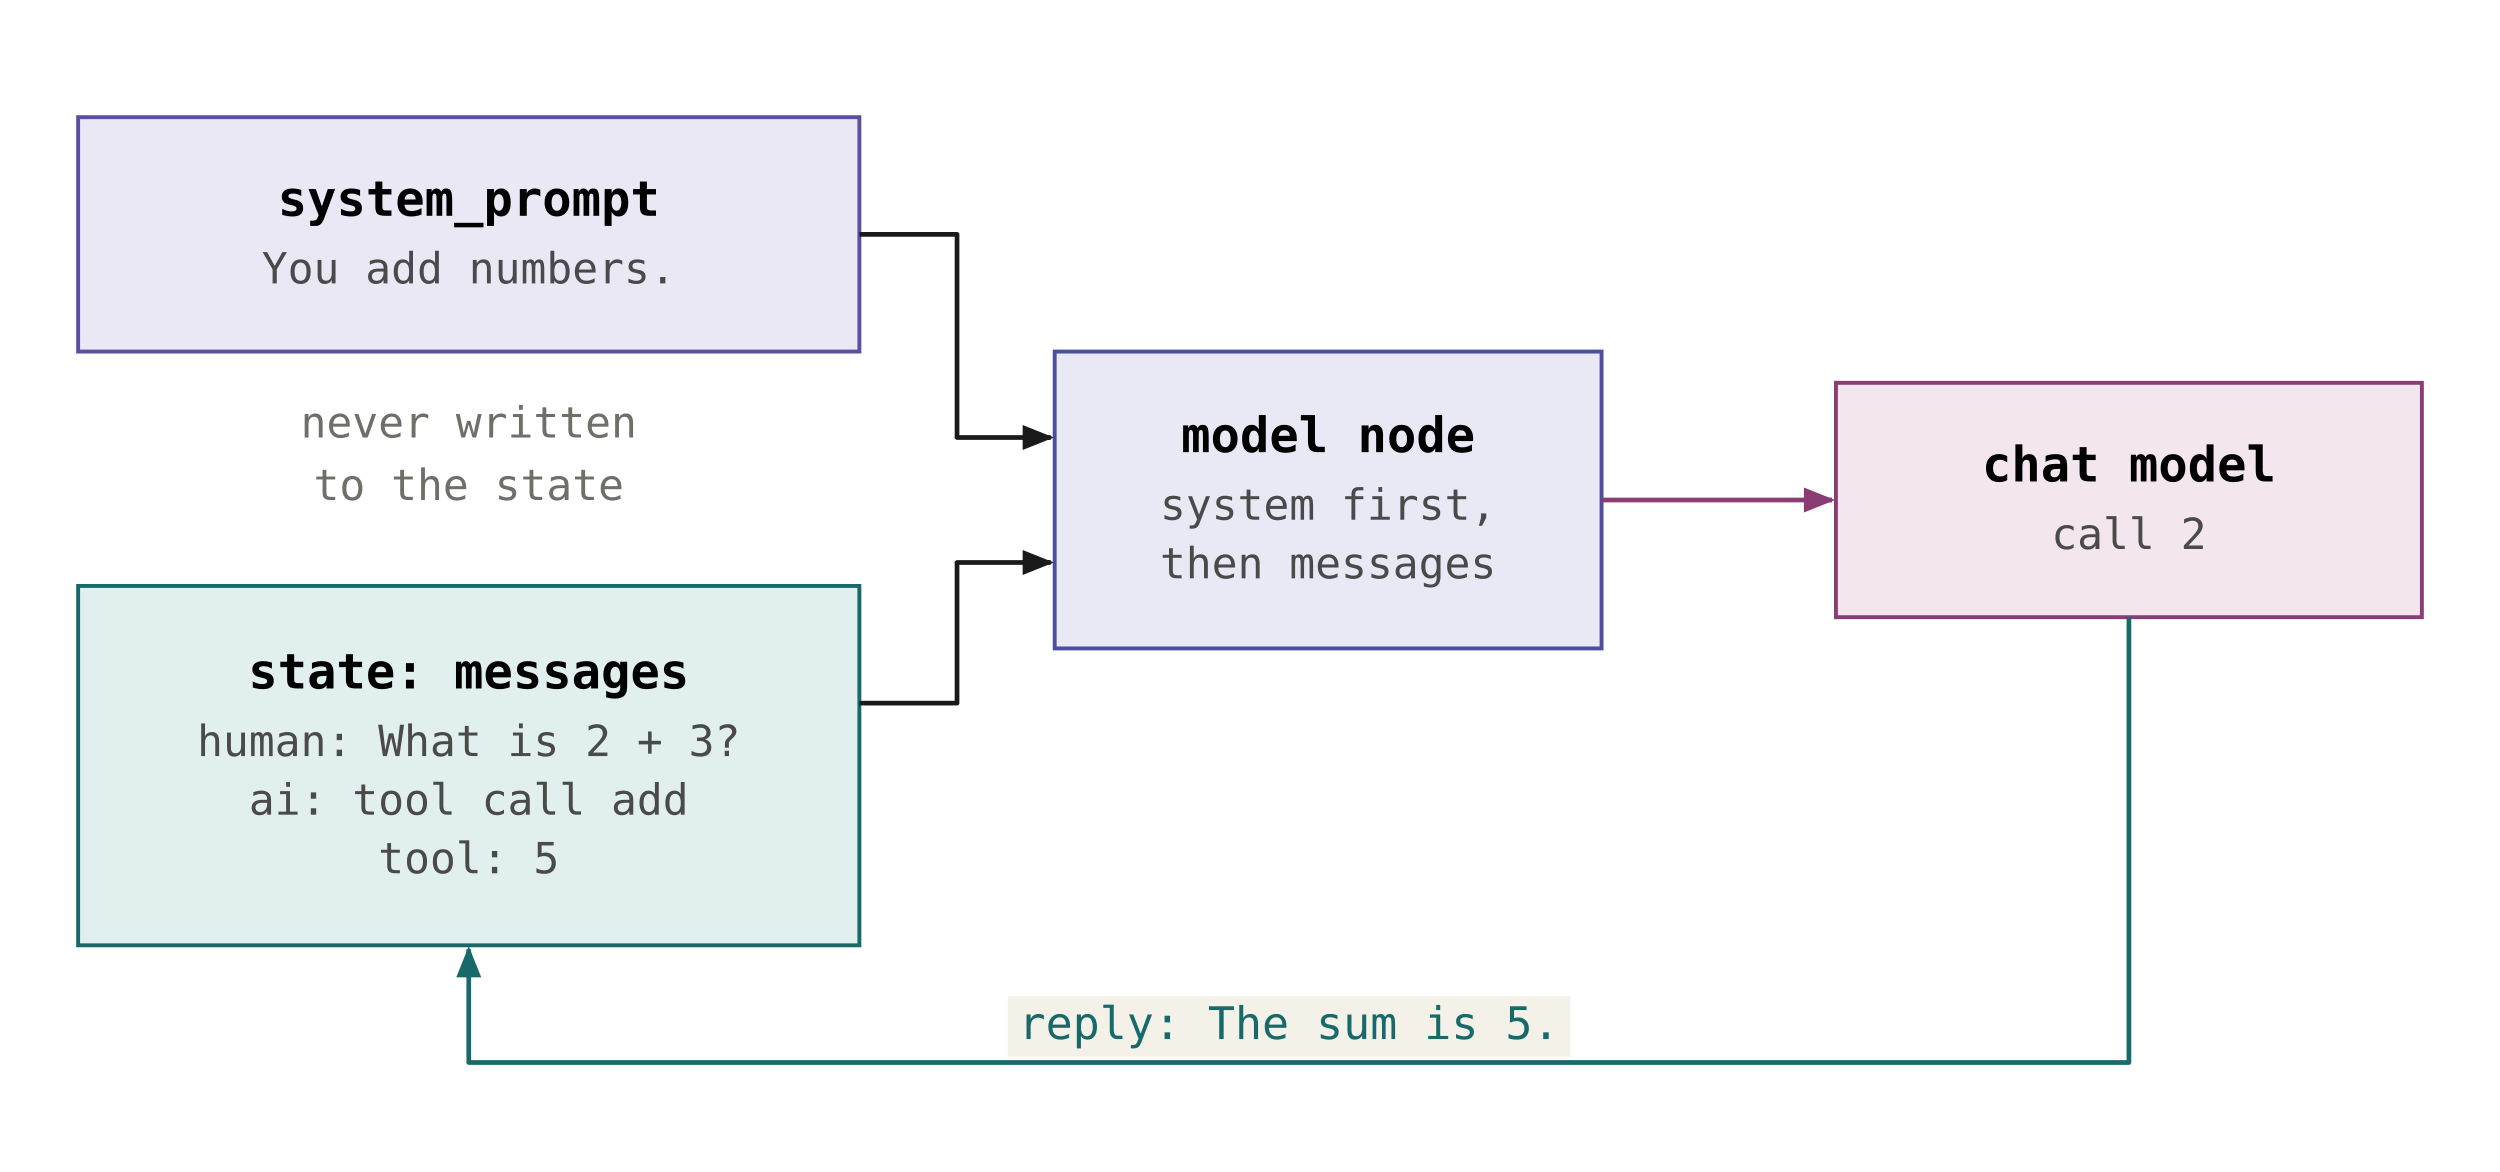
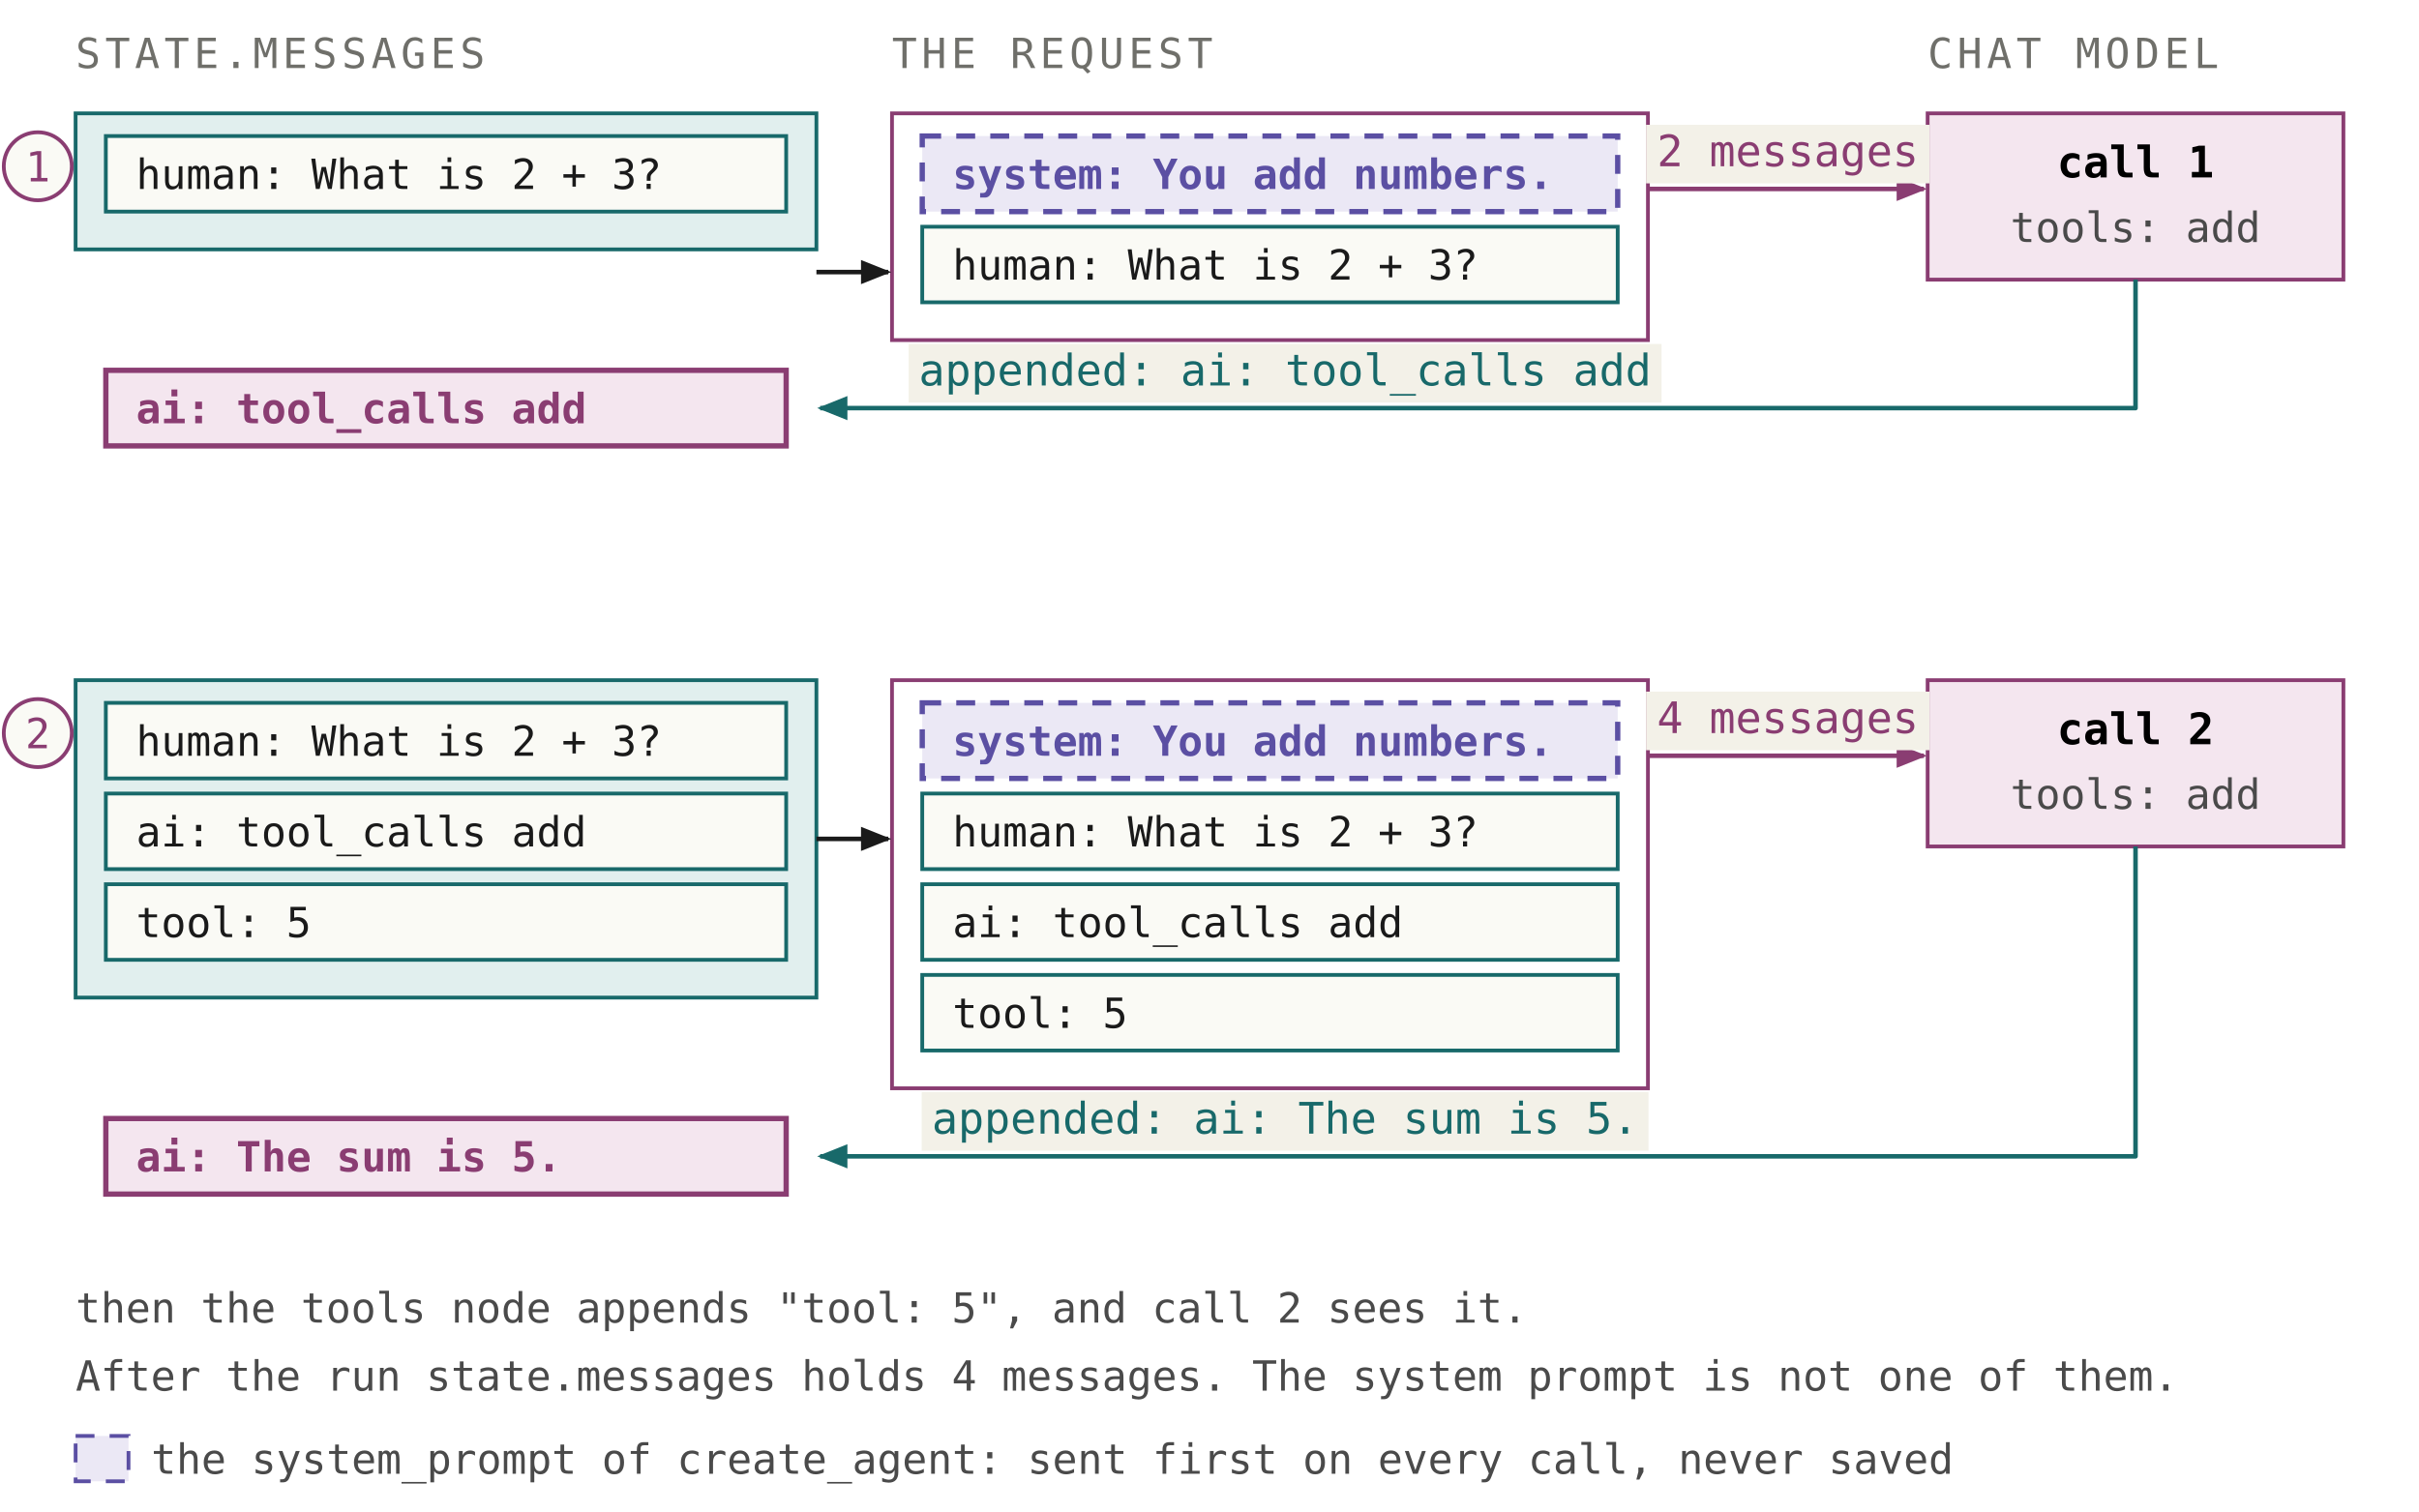
- <svg xmlns="http://www.w3.org/2000/svg" viewBox="0 0 640 300" role="img" aria-labelledby="fig-2-5-title fig-2-5-desc" font-family="JetBrains Mono, ui-monospace, monospace">
+ <svg xmlns="http://www.w3.org/2000/svg" viewBox="0 0 640 400" role="img" aria-labelledby="fig-2-5-title fig-2-5-desc" font-family="JetBrains Mono, ui-monospace, monospace">
  <defs>
    <marker id="fig-2-5-head-ink" viewBox="0 0 10 10" refX="9" refY="5" markerWidth="8" markerHeight="8" markerUnits="userSpaceOnUse" orient="auto-start-reverse">
      <path d="M0 1 L10 5 L0 9 z" fill="var(--m-ink, #1a1a1a)" />
    </marker>
    <marker id="fig-2-5-head-plum" viewBox="0 0 10 10" refX="9" refY="5" markerWidth="8" markerHeight="8" markerUnits="userSpaceOnUse" orient="auto-start-reverse">
      <path d="M0 1 L10 5 L0 9 z" fill="var(--m-plum-ink, #8a3d72)" />
    </marker>
    <marker id="fig-2-5-head-teal" viewBox="0 0 10 10" refX="9" refY="5" markerWidth="8" markerHeight="8" markerUnits="userSpaceOnUse" orient="auto-start-reverse">
      <path d="M0 1 L10 5 L0 9 z" fill="var(--m-teal-ink, #18696a)" />
    </marker>
  </defs>
-   <rect x="20" y="30" width="200" height="60" fill="var(--m-violet-fill, #ebe8f5)" stroke="var(--m-violet-ink, #5b4fa3)" />
-   <text x="120" y="55.25" font-size="12.5" text-anchor="middle" font-weight="700">system_prompt</text>
-   <text x="120" y="72.55" font-size="11" text-anchor="middle" class="m-serif" fill="var(--m-ink-soft, #4a4a4a)">You add numbers.</text>
-   <rect x="20" y="150" width="200" height="92" fill="var(--m-teal-fill, #e1efee)" stroke="var(--m-teal-ink, #18696a)" />
-   <text x="120" y="176.25" font-size="12.5" text-anchor="middle" font-weight="700">state: messages</text>
-   <text x="120" y="193.55" font-size="11" text-anchor="middle" class="m-serif" fill="var(--m-ink-soft, #4a4a4a)">human: What is 2 + 3?</text>
-   <text x="120" y="208.55" font-size="11" text-anchor="middle" class="m-serif" fill="var(--m-ink-soft, #4a4a4a)">ai: tool call add</text>
-   <text x="120" y="223.55" font-size="11" text-anchor="middle" class="m-serif" fill="var(--m-ink-soft, #4a4a4a)">tool: 5</text>
-   <rect x="270" y="90" width="140" height="76" fill="var(--m-indigo-fill, #e9e9f6)" stroke="var(--m-indigo-ink, #4b4f9e)" />
-   <text x="340" y="115.75" font-size="12.5" text-anchor="middle" font-weight="700">model node</text>
-   <text x="340" y="133.05" font-size="11" text-anchor="middle" class="m-serif" fill="var(--m-ink-soft, #4a4a4a)">system first,</text>
-   <text x="340" y="148.05" font-size="11" text-anchor="middle" class="m-serif" fill="var(--m-ink-soft, #4a4a4a)">then messages</text>
-   <rect x="470" y="98" width="150" height="60" fill="var(--m-plum-fill, #f4e6ef)" stroke="var(--m-plum-ink, #8a3d72)" />
-   <text x="545" y="123.25" font-size="12.5" text-anchor="middle" font-weight="700">chat model</text>
-   <text x="545" y="140.55" font-size="11" text-anchor="middle" class="m-serif" fill="var(--m-ink-soft, #4a4a4a)">call 2</text>
-   <path d="M220 60 L245 60 L245 112 L269 112" fill="none" stroke="var(--m-ink, #1a1a1a)" stroke-width="1.2" stroke-linejoin="round" marker-end="url(#fig-2-5-head-ink)" />
-   <path d="M220 180 L245 180 L245 144 L269 144" fill="none" stroke="var(--m-ink, #1a1a1a)" stroke-width="1.2" stroke-linejoin="round" marker-end="url(#fig-2-5-head-ink)" />
-   <line x1="410" y1="128" x2="469" y2="128" stroke="var(--m-plum-ink, #8a3d72)" stroke-width="1.2" marker-end="url(#fig-2-5-head-plum)" />
-   <path d="M545 158 L545 272 L120 272 L120 243" fill="none" stroke="var(--m-teal-ink, #18696a)" stroke-width="1.2" stroke-linejoin="round" marker-end="url(#fig-2-5-head-teal)" />
-   <rect class="m-knock" x="258" y="255.03" width="144" height="15.5" fill="var(--m-panel, #f3f1e8)" />
-   <text x="330" y="266" font-size="11.5" text-anchor="middle" fill="var(--m-teal-ink, #18696a)">reply: The sum is 5.</text>
-   <text x="120" y="112" font-size="11" text-anchor="middle" class="m-serif" fill="var(--m-ink-mute, #6f6f6a)">never written</text>
-   <text x="120" y="128" font-size="11" text-anchor="middle" class="m-serif" fill="var(--m-ink-mute, #6f6f6a)">to the state</text>
+   <text x="20" y="18" font-size="11" letter-spacing="1.2" fill="var(--m-ink-mute, #6f6f6a)">STATE.MESSAGES</text>
+   <text x="236" y="18" font-size="11" letter-spacing="1.2" fill="var(--m-ink-mute, #6f6f6a)">THE REQUEST</text>
+   <text x="510" y="18" font-size="11" letter-spacing="1.2" fill="var(--m-ink-mute, #6f6f6a)">CHAT MODEL</text>
+   <g data-beat="1">
+     <animate attributeName="opacity" values="0;0;1" keyTimes="0;0;1" calcMode="spline" keySplines="0 0 1 1;0.23 1 0.32 1" dur="0.45s" begin="indefinite" fill="freeze" />
+     <animateTransform attributeName="transform" type="translate" values="0 4;0 4;0 0" keyTimes="0;0;1" calcMode="spline" keySplines="0 0 1 1;0.23 1 0.32 1" dur="0.45s" begin="indefinite" fill="freeze" />
+     <circle cx="10" cy="44" r="9" fill="var(--m-paper, #fafaf5)" stroke="var(--m-plum-ink, #8a3d72)" stroke-width="1" />
+     <text x="10" y="48" font-size="11" text-anchor="middle" fill="var(--m-plum-ink, #8a3d72)">1</text>
+     <rect x="20" y="30" width="196" height="36" fill="var(--m-teal-fill, #e1efee)" stroke="var(--m-teal-ink, #18696a)" />
+     <rect x="28" y="36" width="180" height="20" fill="var(--m-paper, #fafaf5)" stroke="var(--m-teal-ink, #18696a)" stroke-width="1" />
+     <text x="36" y="50" font-size="11" fill="var(--m-ink, #1a1a1a)">human: What is 2 + 3?</text>
+     <rect x="236" y="30" width="200" height="60" fill="none" stroke="var(--m-plum-ink, #8a3d72)" />
+     <rect x="244" y="36" width="184" height="20" fill="var(--m-violet-fill, #ebe8f5)" stroke="var(--m-violet-ink, #5b4fa3)" stroke-width="1.4" stroke-dasharray="5 4" />
+     <text x="252" y="50" font-size="11" font-weight="700" fill="var(--m-violet-ink, #5b4fa3)">system: You add numbers.</text>
+     <rect x="244" y="60" width="184" height="20" fill="var(--m-paper, #fafaf5)" stroke="var(--m-teal-ink, #18696a)" stroke-width="1" />
+     <text x="252" y="74" font-size="11" fill="var(--m-ink, #1a1a1a)">human: What is 2 + 3?</text>
+     <line x1="216" y1="72" x2="235" y2="72" stroke="var(--m-ink, #1a1a1a)" stroke-width="1.2" marker-end="url(#fig-2-5-head-ink)" />
+     <circle class="m-packet" r="3.5" fill="var(--m-ink, #1a1a1a)" opacity="0">
+       <animateMotion path="M216 72 L235 72" keyPoints="0;0;1;1" keyTimes="0;0;0.688;1" calcMode="linear" dur="0.8s" begin="indefinite" fill="freeze" />
+       <animate attributeName="opacity" values="0;0;1;1;0" keyTimes="0;0;0.1;0.688;1" dur="0.8s" begin="indefinite" fill="freeze" />
+     </circle>
+     <rect x="510" y="30" width="110" height="44" fill="var(--m-plum-fill, #f4e6ef)" stroke="var(--m-plum-ink, #8a3d72)" />
+     <text x="565" y="46.95" font-size="11.5" text-anchor="middle" font-weight="700">call 1</text>
+     <text x="565" y="64.05" font-size="11" text-anchor="middle" class="m-serif" fill="var(--m-ink-soft, #4a4a4a)">tools: add</text>
+     <line x1="436" y1="50" x2="509" y2="50" stroke="var(--m-plum-ink, #8a3d72)" stroke-width="1.2" marker-end="url(#fig-2-5-head-plum)" />
+     <circle class="m-packet" r="3.5" fill="var(--m-plum-ink, #8a3d72)" opacity="0">
+       <animateMotion path="M436 50 L509 50" keyPoints="0;0;1;1" keyTimes="0;0;0.688;1" calcMode="linear" dur="0.8s" begin="indefinite" fill="freeze" />
+       <animate attributeName="opacity" values="0;0;1;1;0" keyTimes="0;0;0.1;0.688;1" dur="0.8s" begin="indefinite" fill="freeze" />
+     </circle>
+     <rect class="m-knock" x="435.5" y="33.03" width="75" height="15.5" fill="var(--m-panel, #f3f1e8)" />
+     <text x="473" y="44" font-size="11.5" text-anchor="middle" fill="var(--m-plum-ink, #8a3d72)">2 messages</text>
+   </g>
+   <g data-beat="2">
+     <animate attributeName="opacity" values="0;0;1" keyTimes="0;0.571;1" calcMode="spline" keySplines="0 0 1 1;0.23 1 0.32 1" dur="1.05s" begin="indefinite" fill="freeze" />
+     <animateTransform attributeName="transform" type="translate" values="0 4;0 4;0 0" keyTimes="0;0.571;1" calcMode="spline" keySplines="0 0 1 1;0.23 1 0.32 1" dur="1.05s" begin="indefinite" fill="freeze" />
+     <path d="M565 74 V108 H217" fill="none" stroke="var(--m-teal-ink, #18696a)" stroke-width="1.2" stroke-linejoin="round" marker-end="url(#fig-2-5-head-teal)" />
+     <circle class="m-packet" r="3.5" fill="var(--m-teal-ink, #18696a)" opacity="0">
+       <animateMotion path="M565 74 V108 H217" keyPoints="0;0;1;1" keyTimes="0;0.429;0.821;1" calcMode="linear" dur="1.4s" begin="indefinite" fill="freeze" />
+       <animate attributeName="opacity" values="0;0;1;1;0" keyTimes="0;0.429;0.486;0.821;1" dur="1.4s" begin="indefinite" fill="freeze" />
+     </circle>
+     <rect class="m-knock" x="240.4" y="91.03" width="199.2" height="15.5" fill="var(--m-panel, #f3f1e8)" />
+     <text x="340" y="102" font-size="11.5" text-anchor="middle" fill="var(--m-teal-ink, #18696a)">appended: ai: tool_calls add</text>
+     <rect x="28" y="98" width="180" height="20" fill="var(--m-plum-fill, #f4e6ef)" stroke="var(--m-plum-ink, #8a3d72)" stroke-width="1.4" />
+     <text x="36" y="112" font-size="11" font-weight="700" fill="var(--m-plum-ink, #8a3d72)">ai: tool_calls add</text>
+   </g>
+   <g data-beat="3">
+     <animate attributeName="opacity" values="0;0;1" keyTimes="0;0.727;1" calcMode="spline" keySplines="0 0 1 1;0.23 1 0.32 1" dur="1.65s" begin="indefinite" fill="freeze" />
+     <animateTransform attributeName="transform" type="translate" values="0 4;0 4;0 0" keyTimes="0;0.727;1" calcMode="spline" keySplines="0 0 1 1;0.23 1 0.32 1" dur="1.65s" begin="indefinite" fill="freeze" />
+     <circle cx="10" cy="194" r="9" fill="var(--m-paper, #fafaf5)" stroke="var(--m-plum-ink, #8a3d72)" stroke-width="1" />
+     <text x="10" y="198" font-size="11" text-anchor="middle" fill="var(--m-plum-ink, #8a3d72)">2</text>
+     <rect x="20" y="180" width="196" height="84" fill="var(--m-teal-fill, #e1efee)" stroke="var(--m-teal-ink, #18696a)" />
+     <rect x="28" y="186" width="180" height="20" fill="var(--m-paper, #fafaf5)" stroke="var(--m-teal-ink, #18696a)" stroke-width="1" />
+     <text x="36" y="200" font-size="11" fill="var(--m-ink, #1a1a1a)">human: What is 2 + 3?</text>
+     <rect x="28" y="210" width="180" height="20" fill="var(--m-paper, #fafaf5)" stroke="var(--m-teal-ink, #18696a)" stroke-width="1" />
+     <text x="36" y="224" font-size="11" fill="var(--m-ink, #1a1a1a)">ai: tool_calls add</text>
+     <rect x="28" y="234" width="180" height="20" fill="var(--m-paper, #fafaf5)" stroke="var(--m-teal-ink, #18696a)" stroke-width="1" />
+     <text x="36" y="248" font-size="11" fill="var(--m-ink, #1a1a1a)">tool: 5</text>
+     <rect x="236" y="180" width="200" height="108" fill="none" stroke="var(--m-plum-ink, #8a3d72)" />
+     <rect x="244" y="186" width="184" height="20" fill="var(--m-violet-fill, #ebe8f5)" stroke="var(--m-violet-ink, #5b4fa3)" stroke-width="1.4" stroke-dasharray="5 4" />
+     <text x="252" y="200" font-size="11" font-weight="700" fill="var(--m-violet-ink, #5b4fa3)">system: You add numbers.</text>
+     <rect x="244" y="210" width="184" height="20" fill="var(--m-paper, #fafaf5)" stroke="var(--m-teal-ink, #18696a)" stroke-width="1" />
+     <text x="252" y="224" font-size="11" fill="var(--m-ink, #1a1a1a)">human: What is 2 + 3?</text>
+     <rect x="244" y="234" width="184" height="20" fill="var(--m-paper, #fafaf5)" stroke="var(--m-teal-ink, #18696a)" stroke-width="1" />
+     <text x="252" y="248" font-size="11" fill="var(--m-ink, #1a1a1a)">ai: tool_calls add</text>
+     <rect x="244" y="258" width="184" height="20" fill="var(--m-paper, #fafaf5)" stroke="var(--m-teal-ink, #18696a)" stroke-width="1" />
+     <text x="252" y="272" font-size="11" fill="var(--m-ink, #1a1a1a)">tool: 5</text>
+     <line x1="216" y1="222" x2="235" y2="222" stroke="var(--m-ink, #1a1a1a)" stroke-width="1.2" marker-end="url(#fig-2-5-head-ink)" />
+     <circle class="m-packet" r="3.5" fill="var(--m-ink, #1a1a1a)" opacity="0">
+       <animateMotion path="M216 222 L235 222" keyPoints="0;0;1;1" keyTimes="0;0.6;0.875;1" calcMode="linear" dur="2s" begin="indefinite" fill="freeze" />
+       <animate attributeName="opacity" values="0;0;1;1;0" keyTimes="0;0.6;0.64;0.875;1" dur="2s" begin="indefinite" fill="freeze" />
+     </circle>
+     <rect x="510" y="180" width="110" height="44" fill="var(--m-plum-fill, #f4e6ef)" stroke="var(--m-plum-ink, #8a3d72)" />
+     <text x="565" y="196.95" font-size="11.5" text-anchor="middle" font-weight="700">call 2</text>
+     <text x="565" y="214.05" font-size="11" text-anchor="middle" class="m-serif" fill="var(--m-ink-soft, #4a4a4a)">tools: add</text>
+     <line x1="436" y1="200" x2="509" y2="200" stroke="var(--m-plum-ink, #8a3d72)" stroke-width="1.2" marker-end="url(#fig-2-5-head-plum)" />
+     <circle class="m-packet" r="3.5" fill="var(--m-plum-ink, #8a3d72)" opacity="0">
+       <animateMotion path="M436 200 L509 200" keyPoints="0;0;1;1" keyTimes="0;0.6;0.875;1" calcMode="linear" dur="2s" begin="indefinite" fill="freeze" />
+       <animate attributeName="opacity" values="0;0;1;1;0" keyTimes="0;0.6;0.64;0.875;1" dur="2s" begin="indefinite" fill="freeze" />
+     </circle>
+     <rect class="m-knock" x="435.5" y="183.03" width="75" height="15.5" fill="var(--m-panel, #f3f1e8)" />
+     <text x="473" y="194" font-size="11.5" text-anchor="middle" fill="var(--m-plum-ink, #8a3d72)">4 messages</text>
+   </g>
+   <g data-beat="4">
+     <animate attributeName="opacity" values="0;0;1" keyTimes="0;0.8;1" calcMode="spline" keySplines="0 0 1 1;0.23 1 0.32 1" dur="2.25s" begin="indefinite" fill="freeze" />
+     <animateTransform attributeName="transform" type="translate" values="0 4;0 4;0 0" keyTimes="0;0.8;1" calcMode="spline" keySplines="0 0 1 1;0.23 1 0.32 1" dur="2.25s" begin="indefinite" fill="freeze" />
+     <path d="M565 224 V306 H217" fill="none" stroke="var(--m-teal-ink, #18696a)" stroke-width="1.2" stroke-linejoin="round" marker-end="url(#fig-2-5-head-teal)" />
+     <circle class="m-packet" r="3.5" fill="var(--m-teal-ink, #18696a)" opacity="0">
+       <animateMotion path="M565 224 V306 H217" keyPoints="0;0;1;1" keyTimes="0;0.692;0.904;1" calcMode="linear" dur="2.6s" begin="indefinite" fill="freeze" />
+       <animate attributeName="opacity" values="0;0;1;1;0" keyTimes="0;0.692;0.723;0.904;1" dur="2.6s" begin="indefinite" fill="freeze" />
+     </circle>
+     <rect class="m-knock" x="243.85" y="289.03" width="192.3" height="15.5" fill="var(--m-panel, #f3f1e8)" />
+     <text x="340" y="300" font-size="11.5" text-anchor="middle" fill="var(--m-teal-ink, #18696a)">appended: ai: The sum is 5.</text>
+     <rect x="28" y="296" width="180" height="20" fill="var(--m-plum-fill, #f4e6ef)" stroke="var(--m-plum-ink, #8a3d72)" stroke-width="1.4" />
+     <text x="36" y="310" font-size="11" font-weight="700" fill="var(--m-plum-ink, #8a3d72)">ai: The sum is 5.</text>
+   </g>
+   <g data-beat="5">
+     <animate attributeName="opacity" values="0;0;1" keyTimes="0;0.842;1" calcMode="spline" keySplines="0 0 1 1;0.23 1 0.32 1" dur="2.85s" begin="indefinite" fill="freeze" />
+     <animateTransform attributeName="transform" type="translate" values="0 4;0 4;0 0" keyTimes="0;0.842;1" calcMode="spline" keySplines="0 0 1 1;0.23 1 0.32 1" dur="2.85s" begin="indefinite" fill="freeze" />
+     <text x="20" y="350" font-size="11" class="m-serif" fill="var(--m-ink-soft, #4a4a4a)">then the tools node appends "tool: 5", and call 2 sees it.</text>
+     <text x="20" y="368" font-size="11" class="m-serif" fill="var(--m-ink-soft, #4a4a4a)">After the run state.messages holds 4 messages. The system prompt is not one of them.</text>
+     <rect x="20" y="380" width="14" height="12" fill="var(--m-violet-fill, #ebe8f5)" stroke="var(--m-violet-ink, #5b4fa3)" stroke-dasharray="5 4" />
+     <text x="40" y="390" font-size="11" class="m-serif" fill="var(--m-ink-soft, #4a4a4a)">the system_prompt of create_agent: sent first on every call, never saved</text>
+   </g>
</svg>
